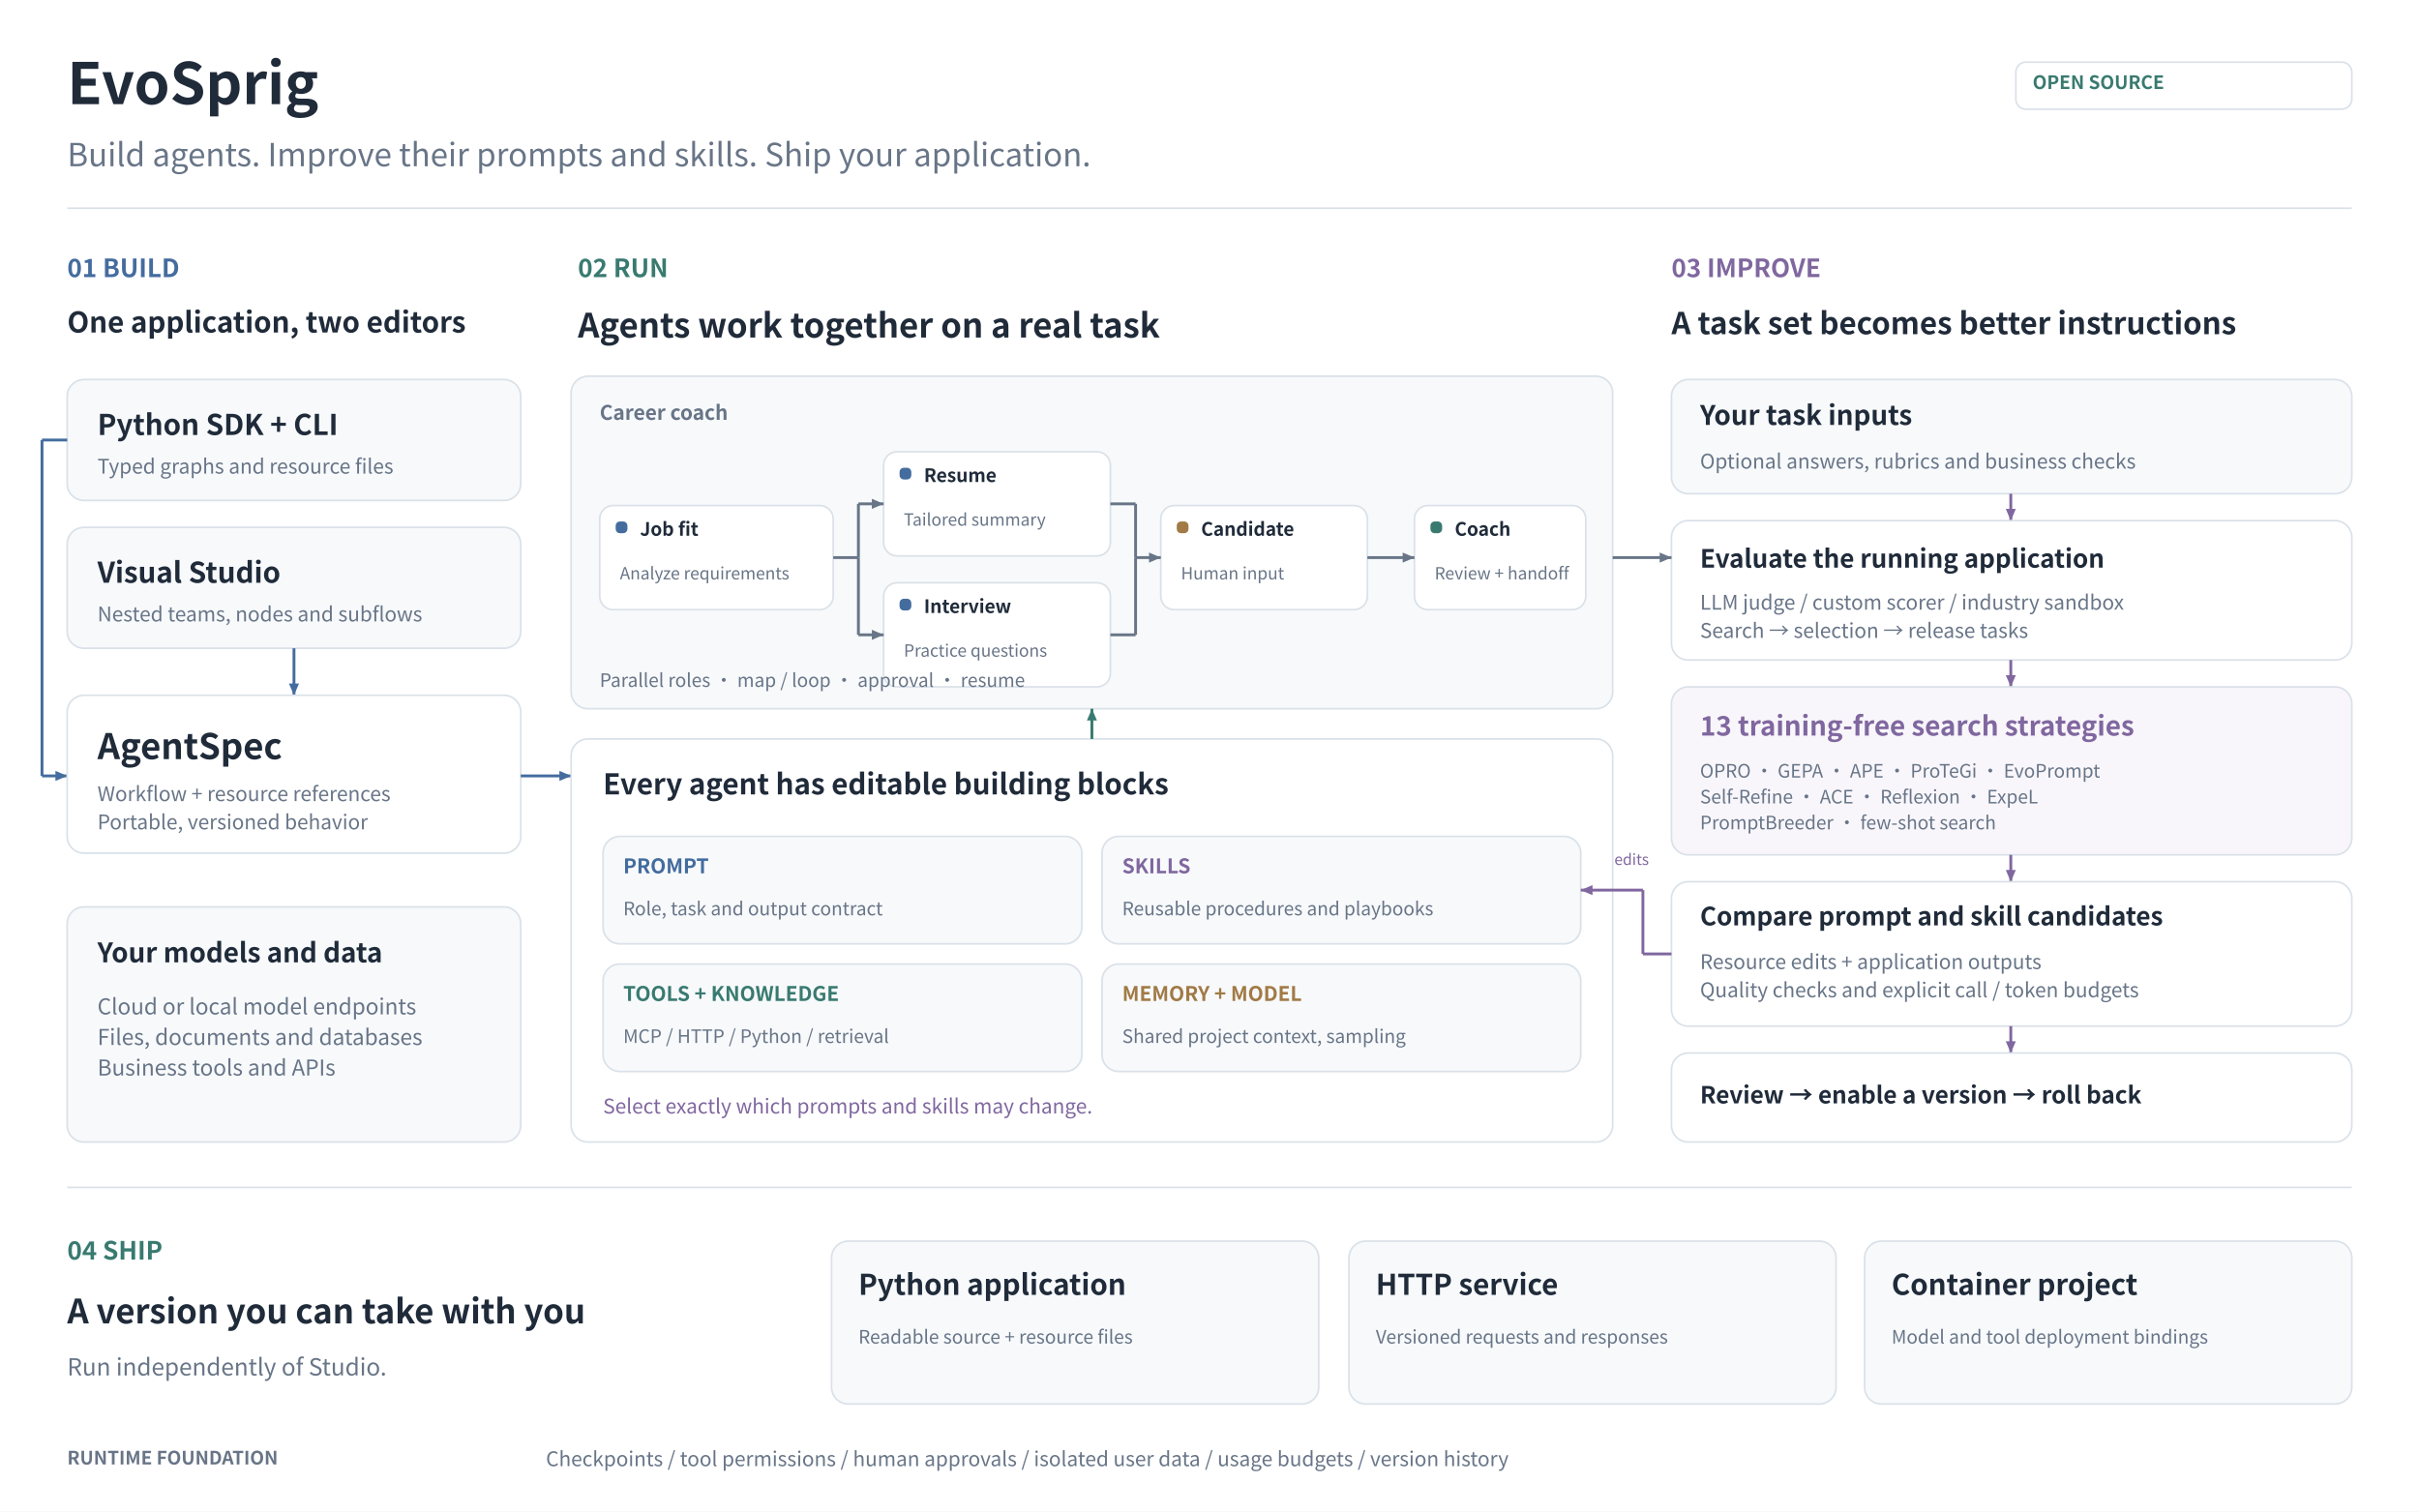
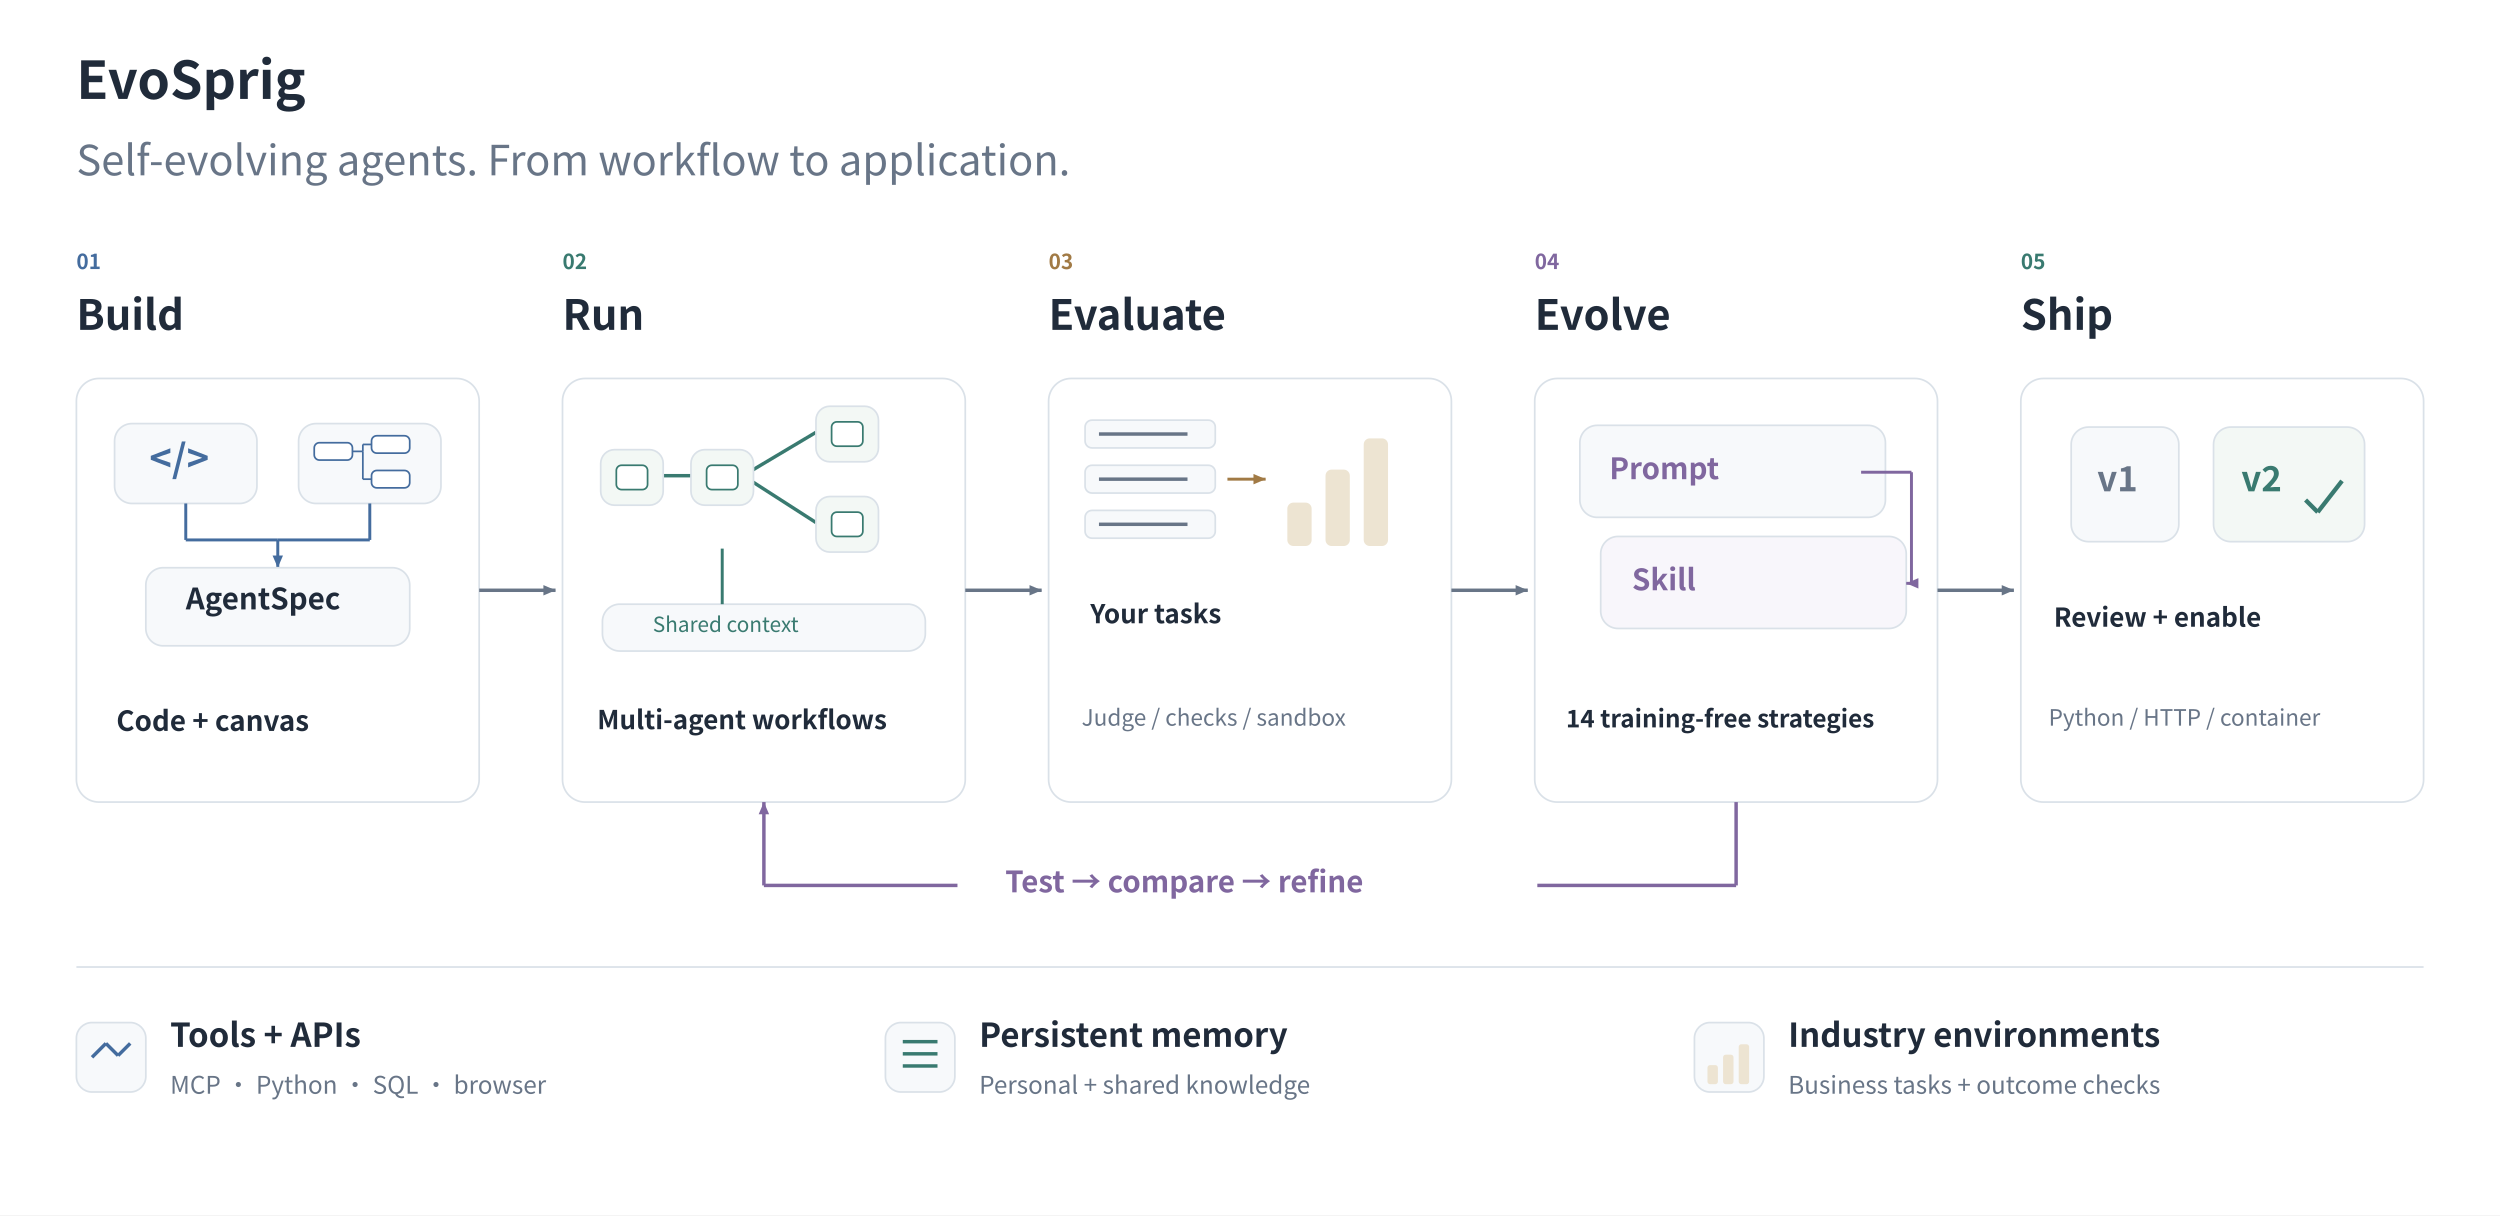
- <svg xmlns="http://www.w3.org/2000/svg" width="2880" height="1800" viewBox="0 0 1440 900">
-   <rect width="1440" height="900" fill="white" />
-   <text x="40" y="62.0" font-family="Noto Sans CJK SC,Arial,sans-serif" font-size="34" font-weight="700" fill="#202B3A">EvoSprig</text>
-   <text x="40" y="99.0" font-family="Noto Sans CJK SC,Arial,sans-serif" font-size="19" font-weight="400" fill="#687587">Build agents. Improve their prompts and skills. Ship your application.</text>
-   <rect x="1200" y="37" width="200" height="28" rx="6" fill="#FFFFFF" stroke="#DAE1E8" />
-   <text x="1210" y="53.0" font-family="Noto Sans CJK SC,Arial,sans-serif" font-size="11" font-weight="700" fill="#397A70">OPEN SOURCE</text>
-   <path d="M40,124 L1400,124" fill="none" stroke="#DAE1E8" stroke-width="1" />
-   <text x="40" y="165.0" font-family="Noto Sans CJK SC,Arial,sans-serif" font-size="15" font-weight="700" fill="#446C9E">01  BUILD</text>
-   <text x="40" y="198.0" font-family="Noto Sans CJK SC,Arial,sans-serif" font-size="17" font-weight="700" fill="#202B3A">One application, two editors</text>
-   <rect x="40" y="226" width="270" height="72" rx="10" fill="#F7F9FB" stroke="#DAE1E8" />
-   <text x="58" y="259.0" font-family="Noto Sans CJK SC,Arial,sans-serif" font-size="17" font-weight="700" fill="#202B3A">Python SDK + CLI</text>
-   <text x="58" y="282.0" font-family="Noto Sans CJK SC,Arial,sans-serif" font-size="12" font-weight="400" fill="#687587">Typed graphs and resource files</text>
-   <rect x="40" y="314" width="270" height="72" rx="10" fill="#F7F9FB" stroke="#DAE1E8" />
-   <text x="58" y="347.0" font-family="Noto Sans CJK SC,Arial,sans-serif" font-size="17" font-weight="700" fill="#202B3A">Visual Studio</text>
-   <text x="58" y="370.0" font-family="Noto Sans CJK SC,Arial,sans-serif" font-size="12" font-weight="400" fill="#687587">Nested teams, nodes and subflows</text>
-   <path d="M175,386 L175,414" fill="none" stroke="#446C9E" stroke-width="1.7" />
-   <polygon points="175,414 178.0,407.0 172.0,407.0" fill="#446C9E" />
-   <path d="M40,262 L25,262" fill="none" stroke="#446C9E" stroke-width="1.7" />
-   <path d="M25,262 L25,462" fill="none" stroke="#446C9E" stroke-width="1.7" />
-   <path d="M25,462 L40,462" fill="none" stroke="#446C9E" stroke-width="1.7" />
-   <polygon points="40,462 33.0,459.0 33.0,465.0" fill="#446C9E" />
-   <rect x="40" y="414" width="270" height="94" rx="10" fill="#FFFFFF" stroke="#DAE1E8" />
-   <text x="58" y="452.0" font-family="Noto Sans CJK SC,Arial,sans-serif" font-size="21" font-weight="700" fill="#202B3A">AgentSpec</text>
-   <text x="58" y="477.0" font-family="Noto Sans CJK SC,Arial,sans-serif" font-size="12" font-weight="400" fill="#687587">Workflow + resource references</text>
-   <text x="58" y="493.8" font-family="Noto Sans CJK SC,Arial,sans-serif" font-size="12" font-weight="400" fill="#687587">Portable, versioned behavior</text>
-   <path d="M310,462 L340,462" fill="none" stroke="#446C9E" stroke-width="1.7" />
-   <polygon points="340,462 333.0,459.0 333.0,465.0" fill="#446C9E" />
-   <rect x="40" y="540" width="270" height="140" rx="10" fill="#F7F9FB" stroke="#DAE1E8" />
-   <text x="58" y="573.0" font-family="Noto Sans CJK SC,Arial,sans-serif" font-size="16" font-weight="700" fill="#202B3A">Your models and data</text>
-   <text x="58" y="604.0" font-family="Noto Sans CJK SC,Arial,sans-serif" font-size="13" font-weight="400" fill="#687587">Cloud or local model endpoints</text>
-   <text x="58" y="622.2" font-family="Noto Sans CJK SC,Arial,sans-serif" font-size="13" font-weight="400" fill="#687587">Files, documents and databases</text>
-   <text x="58" y="640.4" font-family="Noto Sans CJK SC,Arial,sans-serif" font-size="13" font-weight="400" fill="#687587">Business tools and APIs</text>
-   <text x="344" y="165.0" font-family="Noto Sans CJK SC,Arial,sans-serif" font-size="15" font-weight="700" fill="#397A70">02  RUN</text>
-   <text x="344" y="201.0" font-family="Noto Sans CJK SC,Arial,sans-serif" font-size="20" font-weight="700" fill="#202B3A">Agents work together on a real task</text>
-   <rect x="340" y="224" width="620" height="198" rx="10" fill="#F7F9FB" stroke="#DAE1E8" />
-   <text x="357" y="250.0" font-family="Noto Sans CJK SC,Arial,sans-serif" font-size="12" font-weight="700" fill="#687587">Career coach</text>
-   <rect x="357" y="301" width="139" height="62" rx="8" fill="#FFFFFF" stroke="#DAE1E8" />
-   <rect x="367" y="311" width="6" height="6" rx="2" fill="#446C9E" stroke="#446C9E" />
-   <text x="381" y="319.0" font-family="Noto Sans CJK SC,Arial,sans-serif" font-size="11" font-weight="700" fill="#202B3A">Job fit</text>
-   <text x="369" y="345.0" font-family="Noto Sans CJK SC,Arial,sans-serif" font-size="10" font-weight="400" fill="#687587">Analyze requirements</text>
-   <rect x="526" y="269" width="135" height="62" rx="8" fill="#FFFFFF" stroke="#DAE1E8" />
-   <rect x="536" y="279" width="6" height="6" rx="2" fill="#446C9E" stroke="#446C9E" />
-   <text x="550" y="287.0" font-family="Noto Sans CJK SC,Arial,sans-serif" font-size="11" font-weight="700" fill="#202B3A">Resume</text>
-   <text x="538" y="313.0" font-family="Noto Sans CJK SC,Arial,sans-serif" font-size="10" font-weight="400" fill="#687587">Tailored summary</text>
-   <rect x="526" y="347" width="135" height="62" rx="8" fill="#FFFFFF" stroke="#DAE1E8" />
-   <rect x="536" y="357" width="6" height="6" rx="2" fill="#446C9E" stroke="#446C9E" />
-   <text x="550" y="365.0" font-family="Noto Sans CJK SC,Arial,sans-serif" font-size="11" font-weight="700" fill="#202B3A">Interview</text>
-   <text x="538" y="391.0" font-family="Noto Sans CJK SC,Arial,sans-serif" font-size="10" font-weight="400" fill="#687587">Practice questions</text>
-   <rect x="691" y="301" width="123" height="62" rx="8" fill="#FFFFFF" stroke="#DAE1E8" />
-   <rect x="701" y="311" width="6" height="6" rx="2" fill="#A17A45" stroke="#A17A45" />
-   <text x="715" y="319.0" font-family="Noto Sans CJK SC,Arial,sans-serif" font-size="11" font-weight="700" fill="#202B3A">Candidate</text>
-   <text x="703" y="345.0" font-family="Noto Sans CJK SC,Arial,sans-serif" font-size="10" font-weight="400" fill="#687587">Human input</text>
-   <rect x="842" y="301" width="102" height="62" rx="8" fill="#FFFFFF" stroke="#DAE1E8" />
-   <rect x="852" y="311" width="6" height="6" rx="2" fill="#397A70" stroke="#397A70" />
-   <text x="866" y="319.0" font-family="Noto Sans CJK SC,Arial,sans-serif" font-size="11" font-weight="700" fill="#202B3A">Coach</text>
-   <text x="854" y="345.0" font-family="Noto Sans CJK SC,Arial,sans-serif" font-size="10" font-weight="400" fill="#687587">Review + handoff</text>
-   <path d="M496,332 L511,332" fill="none" stroke="#687587" stroke-width="1.7" />
-   <path d="M511,332 L511,300" fill="none" stroke="#687587" stroke-width="1.7" />
-   <path d="M511,300 L526,300" fill="none" stroke="#687587" stroke-width="1.7" />
-   <polygon points="526,300 519.0,297.0 519.0,303.0" fill="#687587" />
-   <path d="M511,332 L511,378" fill="none" stroke="#687587" stroke-width="1.7" />
-   <path d="M511,378 L526,378" fill="none" stroke="#687587" stroke-width="1.7" />
-   <polygon points="526,378 519.0,375.0 519.0,381.0" fill="#687587" />
-   <path d="M661,300 L676,300" fill="none" stroke="#687587" stroke-width="1.7" />
-   <path d="M676,300 L676,332" fill="none" stroke="#687587" stroke-width="1.7" />
-   <path d="M676,332 L691,332" fill="none" stroke="#687587" stroke-width="1.7" />
-   <polygon points="691,332 684.0,329.0 684.0,335.0" fill="#687587" />
-   <path d="M661,378 L676,378" fill="none" stroke="#687587" stroke-width="1.7" />
-   <path d="M676,378 L676,332" fill="none" stroke="#687587" stroke-width="1.7" />
-   <path d="M814,332 L842,332" fill="none" stroke="#687587" stroke-width="1.7" />
-   <polygon points="842,332 835.0,329.0 835.0,335.0" fill="#687587" />
-   <text x="357" y="409.0" font-family="Noto Sans CJK SC,Arial,sans-serif" font-size="11" font-weight="400" fill="#687587">Parallel roles · map / loop · approval · resume</text>
-   <rect x="340" y="440" width="620" height="240" rx="10" fill="#FFFFFF" stroke="#DAE1E8" />
-   <text x="359" y="473.0" font-family="Noto Sans CJK SC,Arial,sans-serif" font-size="17" font-weight="700" fill="#202B3A">Every agent has editable building blocks</text>
-   <rect x="359" y="498" width="285" height="64" rx="10" fill="#F7F9FB" stroke="#DAE1E8" />
-   <text x="371" y="520.0" font-family="Noto Sans CJK SC,Arial,sans-serif" font-size="12" font-weight="700" fill="#446C9E">PROMPT</text>
-   <text x="371" y="545.0" font-family="Noto Sans CJK SC,Arial,sans-serif" font-size="11" font-weight="400" fill="#687587">Role, task and output contract</text>
-   <rect x="656" y="498" width="285" height="64" rx="10" fill="#F7F9FB" stroke="#DAE1E8" />
-   <text x="668" y="520.0" font-family="Noto Sans CJK SC,Arial,sans-serif" font-size="12" font-weight="700" fill="#80679F">SKILLS</text>
-   <text x="668" y="545.0" font-family="Noto Sans CJK SC,Arial,sans-serif" font-size="11" font-weight="400" fill="#687587">Reusable procedures and playbooks</text>
-   <rect x="359" y="574" width="285" height="64" rx="10" fill="#F7F9FB" stroke="#DAE1E8" />
-   <text x="371" y="596.0" font-family="Noto Sans CJK SC,Arial,sans-serif" font-size="12" font-weight="700" fill="#397A70">TOOLS + KNOWLEDGE</text>
-   <text x="371" y="621.0" font-family="Noto Sans CJK SC,Arial,sans-serif" font-size="11" font-weight="400" fill="#687587">MCP / HTTP / Python / retrieval</text>
-   <rect x="656" y="574" width="285" height="64" rx="10" fill="#F7F9FB" stroke="#DAE1E8" />
-   <text x="668" y="596.0" font-family="Noto Sans CJK SC,Arial,sans-serif" font-size="12" font-weight="700" fill="#A17A45">MEMORY + MODEL</text>
-   <text x="668" y="621.0" font-family="Noto Sans CJK SC,Arial,sans-serif" font-size="11" font-weight="400" fill="#687587">Shared project context, sampling</text>
-   <text x="359" y="663.0" font-family="Noto Sans CJK SC,Arial,sans-serif" font-size="12" font-weight="400" fill="#80679F">Select exactly which prompts and skills may change.</text>
-   <path d="M650,440 L650,422" fill="none" stroke="#397A70" stroke-width="1.7" />
-   <polygon points="650,422 647.0,429.0 653.0,429.0" fill="#397A70" />
-   <text x="995" y="165.0" font-family="Noto Sans CJK SC,Arial,sans-serif" font-size="15" font-weight="700" fill="#80679F">03  IMPROVE</text>
-   <text x="995" y="199.0" font-family="Noto Sans CJK SC,Arial,sans-serif" font-size="18" font-weight="700" fill="#202B3A">A task set becomes better instructions</text>
-   <rect x="995" y="226" width="405" height="68" rx="10" fill="#F7F9FB" stroke="#DAE1E8" />
-   <text x="1012" y="253.0" font-family="Noto Sans CJK SC,Arial,sans-serif" font-size="16" font-weight="700" fill="#202B3A">Your task inputs</text>
-   <text x="1012" y="279.0" font-family="Noto Sans CJK SC,Arial,sans-serif" font-size="12" font-weight="400" fill="#687587">Optional answers, rubrics and business checks</text>
-   <path d="M1197,294 L1197,310" fill="none" stroke="#80679F" stroke-width="1.7" />
-   <polygon points="1197,310 1200.0,303.0 1194.0,303.0" fill="#80679F" />
-   <rect x="995" y="310" width="405" height="83" rx="10" fill="#FFFFFF" stroke="#DAE1E8" />
-   <text x="1012" y="338.0" font-family="Noto Sans CJK SC,Arial,sans-serif" font-size="15" font-weight="700" fill="#202B3A">Evaluate the running application</text>
-   <text x="1012" y="363.0" font-family="Noto Sans CJK SC,Arial,sans-serif" font-size="12" font-weight="400" fill="#687587">LLM judge / custom scorer / industry sandbox</text>
-   <text x="1012" y="379.8" font-family="Noto Sans CJK SC,Arial,sans-serif" font-size="12" font-weight="400" fill="#687587">Search → selection → release tasks</text>
-   <path d="M960,332 L995,332" fill="none" stroke="#687587" stroke-width="1.7" />
-   <polygon points="995,332 988.0,329.0 988.0,335.0" fill="#687587" />
-   <path d="M1197,393 L1197,409" fill="none" stroke="#80679F" stroke-width="1.7" />
-   <polygon points="1197,409 1200.0,402.0 1194.0,402.0" fill="#80679F" />
-   <rect x="995" y="409" width="405" height="100" rx="10" fill="#F8F6FB" stroke="#DAE1E8" />
-   <text x="1012" y="438.0" font-family="Noto Sans CJK SC,Arial,sans-serif" font-size="16" font-weight="700" fill="#80679F">13 training-free search strategies</text>
-   <text x="1012" y="463.0" font-family="Noto Sans CJK SC,Arial,sans-serif" font-size="11" font-weight="400" fill="#687587">OPRO · GEPA · APE · ProTeGi · EvoPrompt</text>
-   <text x="1012" y="478.4" font-family="Noto Sans CJK SC,Arial,sans-serif" font-size="11" font-weight="400" fill="#687587">Self-Refine · ACE · Reflexion · ExpeL</text>
-   <text x="1012" y="493.8" font-family="Noto Sans CJK SC,Arial,sans-serif" font-size="11" font-weight="400" fill="#687587">PromptBreeder · few-shot search</text>
-   <path d="M1197,509 L1197,525" fill="none" stroke="#80679F" stroke-width="1.7" />
-   <polygon points="1197,525 1200.0,518.0 1194.0,518.0" fill="#80679F" />
-   <rect x="995" y="525" width="405" height="86" rx="10" fill="#FFFFFF" stroke="#DAE1E8" />
-   <text x="1012" y="551.0" font-family="Noto Sans CJK SC,Arial,sans-serif" font-size="15" font-weight="700" fill="#202B3A">Compare prompt and skill candidates</text>
-   <text x="1012" y="577.0" font-family="Noto Sans CJK SC,Arial,sans-serif" font-size="12" font-weight="400" fill="#687587">Resource edits + application outputs</text>
-   <text x="1012" y="593.8" font-family="Noto Sans CJK SC,Arial,sans-serif" font-size="12" font-weight="400" fill="#687587">Quality checks and explicit call / token budgets</text>
-   <path d="M995,568 L978,568" fill="none" stroke="#80679F" stroke-width="1.7" />
-   <path d="M978,568 L978,530" fill="none" stroke="#80679F" stroke-width="1.7" />
-   <path d="M978,530 L941,530" fill="none" stroke="#80679F" stroke-width="1.7" />
-   <polygon points="941,530 948.0,533.0 948.0,527.0" fill="#80679F" />
-   <text x="961" y="515.0" font-family="Noto Sans CJK SC,Arial,sans-serif" font-size="9" font-weight="400" fill="#80679F">edits</text>
-   <path d="M1197,611 L1197,627" fill="none" stroke="#80679F" stroke-width="1.7" />
-   <polygon points="1197,627 1200.0,620.0 1194.0,620.0" fill="#80679F" />
-   <rect x="995" y="627" width="405" height="53" rx="10" fill="#FFFFFF" stroke="#DAE1E8" />
-   <text x="1012" y="657.0" font-family="Noto Sans CJK SC,Arial,sans-serif" font-size="14" font-weight="700" fill="#202B3A">Review → enable a version → roll back</text>
-   <path d="M40,707 L1400,707" fill="none" stroke="#DAE1E8" stroke-width="1" />
-   <text x="40" y="750.0" font-family="Noto Sans CJK SC,Arial,sans-serif" font-size="15" font-weight="700" fill="#397A70">04  SHIP</text>
-   <text x="40" y="788.0" font-family="Noto Sans CJK SC,Arial,sans-serif" font-size="20" font-weight="700" fill="#202B3A">A version you can take with you</text>
-   <text x="40" y="819.0" font-family="Noto Sans CJK SC,Arial,sans-serif" font-size="14" font-weight="400" fill="#687587">Run independently of Studio.</text>
-   <rect x="495" y="739" width="290" height="97" rx="10" fill="#F7F9FB" stroke="#DAE1E8" />
-   <text x="511" y="771.0" font-family="Noto Sans CJK SC,Arial,sans-serif" font-size="17" font-weight="700" fill="#202B3A">Python application</text>
-   <text x="511" y="800.0" font-family="Noto Sans CJK SC,Arial,sans-serif" font-size="11" font-weight="400" fill="#687587">Readable source + resource files</text>
-   <rect x="803" y="739" width="290" height="97" rx="10" fill="#F7F9FB" stroke="#DAE1E8" />
-   <text x="819" y="771.0" font-family="Noto Sans CJK SC,Arial,sans-serif" font-size="17" font-weight="700" fill="#202B3A">HTTP service</text>
-   <text x="819" y="800.0" font-family="Noto Sans CJK SC,Arial,sans-serif" font-size="11" font-weight="400" fill="#687587">Versioned requests and responses</text>
-   <rect x="1110" y="739" width="290" height="97" rx="10" fill="#F7F9FB" stroke="#DAE1E8" />
-   <text x="1126" y="771.0" font-family="Noto Sans CJK SC,Arial,sans-serif" font-size="17" font-weight="700" fill="#202B3A">Container project</text>
-   <text x="1126" y="800.0" font-family="Noto Sans CJK SC,Arial,sans-serif" font-size="11" font-weight="400" fill="#687587">Model and tool deployment bindings</text>
-   <text x="40" y="872.0" font-family="Noto Sans CJK SC,Arial,sans-serif" font-size="11" font-weight="700" fill="#687587">RUNTIME FOUNDATION</text>
-   <text x="325" y="873.0" font-family="Noto Sans CJK SC,Arial,sans-serif" font-size="12" font-weight="400" fill="#687587">Checkpoints  /  tool permissions  /  human approvals  /  isolated user data  /  usage budgets  /  version history</text>
+ <svg xmlns="http://www.w3.org/2000/svg" width="2880" height="1400" viewBox="0 0 1440 700">
+   <rect width="1440" height="700" fill="white" />
+   <text x="44" y="57.0" font-family="Noto Sans CJK SC,Arial,sans-serif" font-size="30" font-weight="700" fill="#202B3A">EvoSprig</text>
+   <text x="44" y="101.0" font-family="Noto Sans CJK SC,Arial,sans-serif" font-size="24" font-weight="400" fill="#687587">Self-evolving agents. From workflow to application.</text>
+   <text x="44" y="155.0" font-family="Noto Sans CJK SC,Arial,sans-serif" font-size="12" font-weight="700" fill="#446C9E">01</text>
+   <text x="44" y="190.0" font-family="Noto Sans CJK SC,Arial,sans-serif" font-size="24" font-weight="700" fill="#202B3A">Build</text>
+   <rect x="44" y="218" width="232" height="244" rx="13" fill="#FFFFFF" stroke="#DAE1E8" />
+   <path d="M276,340 L320,340" fill="none" stroke="#687587" stroke-width="2" />
+   <polygon points="320,340 313.0,337.0 313.0,343.0" fill="#687587" />
+   <text x="324" y="155.0" font-family="Noto Sans CJK SC,Arial,sans-serif" font-size="12" font-weight="700" fill="#397A70">02</text>
+   <text x="324" y="190.0" font-family="Noto Sans CJK SC,Arial,sans-serif" font-size="24" font-weight="700" fill="#202B3A">Run</text>
+   <rect x="324" y="218" width="232" height="244" rx="13" fill="#FFFFFF" stroke="#DAE1E8" />
+   <path d="M556,340 L600,340" fill="none" stroke="#687587" stroke-width="2" />
+   <polygon points="600,340 593.0,337.0 593.0,343.0" fill="#687587" />
+   <text x="604" y="155.0" font-family="Noto Sans CJK SC,Arial,sans-serif" font-size="12" font-weight="700" fill="#A17A45">03</text>
+   <text x="604" y="190.0" font-family="Noto Sans CJK SC,Arial,sans-serif" font-size="24" font-weight="700" fill="#202B3A">Evaluate</text>
+   <rect x="604" y="218" width="232" height="244" rx="13" fill="#FFFFFF" stroke="#DAE1E8" />
+   <path d="M836,340 L880,340" fill="none" stroke="#687587" stroke-width="2" />
+   <polygon points="880,340 873.0,337.0 873.0,343.0" fill="#687587" />
+   <text x="884" y="155.0" font-family="Noto Sans CJK SC,Arial,sans-serif" font-size="12" font-weight="700" fill="#80679F">04</text>
+   <text x="884" y="190.0" font-family="Noto Sans CJK SC,Arial,sans-serif" font-size="24" font-weight="700" fill="#202B3A">Evolve</text>
+   <rect x="884" y="218" width="232" height="244" rx="13" fill="#FFFFFF" stroke="#DAE1E8" />
+   <path d="M1116,340 L1160,340" fill="none" stroke="#687587" stroke-width="2" />
+   <polygon points="1160,340 1153.0,337.0 1153.0,343.0" fill="#687587" />
+   <text x="1164" y="155.0" font-family="Noto Sans CJK SC,Arial,sans-serif" font-size="12" font-weight="700" fill="#397A70">05</text>
+   <text x="1164" y="190.0" font-family="Noto Sans CJK SC,Arial,sans-serif" font-size="24" font-weight="700" fill="#202B3A">Ship</text>
+   <rect x="1164" y="218" width="232" height="244" rx="13" fill="#FFFFFF" stroke="#DAE1E8" />
+   <rect x="66" y="244" width="82" height="46" rx="10" fill="#F7F9FB" stroke="#DAE1E8" />
+   <text x="86" y="272.0" font-family="Noto Sans CJK SC,Arial,sans-serif" font-size="22" font-weight="700" fill="#446C9E">&lt;/&gt;</text>
+   <rect x="172" y="244" width="82" height="46" rx="10" fill="#F7F9FB" stroke="#DAE1E8" />
+   <rect x="181" y="255" width="22" height="10" rx="3" fill="#FFFFFF" stroke="#446C9E" />
+   <rect x="214" y="251" width="22" height="10" rx="3" fill="#FFFFFF" stroke="#446C9E" />
+   <rect x="214" y="271" width="22" height="10" rx="3" fill="#FFFFFF" stroke="#446C9E" />
+   <path d="M203,260 L209,260" fill="none" stroke="#446C9E" stroke-width="1" />
+   <path d="M209,260 L209,256" fill="none" stroke="#446C9E" stroke-width="1" />
+   <path d="M209,256 L214,256" fill="none" stroke="#446C9E" stroke-width="1" />
+   <path d="M209,260 L209,276" fill="none" stroke="#446C9E" stroke-width="1" />
+   <path d="M209,276 L214,276" fill="none" stroke="#446C9E" stroke-width="1" />
+   <path d="M107,290 L107,311" fill="none" stroke="#446C9E" stroke-width="1.7" />
+   <path d="M107,311 L160,311" fill="none" stroke="#446C9E" stroke-width="1.7" />
+   <path d="M160,311 L160,327" fill="none" stroke="#446C9E" stroke-width="1.7" />
+   <polygon points="160,327 163.0,320.0 157.0,320.0" fill="#446C9E" />
+   <path d="M213,290 L213,311" fill="none" stroke="#446C9E" stroke-width="1.7" />
+   <path d="M213,311 L160,311" fill="none" stroke="#446C9E" stroke-width="1.7" />
+   <rect x="84" y="327" width="152" height="45" rx="10" fill="#F7F9FB" stroke="#DAE1E8" />
+   <text x="107" y="351.0" font-family="Noto Sans CJK SC,Arial,sans-serif" font-size="17" font-weight="700" fill="#202B3A">AgentSpec</text>
+   <text x="67" y="421.0" font-family="Noto Sans CJK SC,Arial,sans-serif" font-size="16" font-weight="700" fill="#202B3A">Code + canvas</text>
+   <path d="M353,274 L398,274" fill="none" stroke="#397A70" stroke-width="2" />
+   <path d="M428,274 L470,249" fill="none" stroke="#397A70" stroke-width="2" />
+   <path d="M428,274 L470,301" fill="none" stroke="#397A70" stroke-width="2" />
+   <rect x="346" y="259" width="36" height="32" rx="8" fill="#F3F8F5" stroke="#DAE1E8" />
+   <rect x="355" y="268" width="18" height="14" rx="3" fill="#FFFFFF" stroke="#397A70" />
+   <rect x="398" y="259" width="36" height="32" rx="8" fill="#F3F8F5" stroke="#DAE1E8" />
+   <rect x="407" y="268" width="18" height="14" rx="3" fill="#FFFFFF" stroke="#397A70" />
+   <rect x="470" y="234" width="36" height="32" rx="8" fill="#F3F8F5" stroke="#DAE1E8" />
+   <rect x="479" y="243" width="18" height="14" rx="3" fill="#FFFFFF" stroke="#397A70" />
+   <rect x="470" y="286" width="36" height="32" rx="8" fill="#F3F8F5" stroke="#DAE1E8" />
+   <rect x="479" y="295" width="18" height="14" rx="3" fill="#FFFFFF" stroke="#397A70" />
+   <rect x="347" y="348" width="186" height="27" rx="10" fill="#F7F9FB" stroke="#DAE1E8" />
+   <text x="376" y="364.0" font-family="Noto Sans CJK SC,Arial,sans-serif" font-size="12" font-weight="400" fill="#397A70">Shared context</text>
+   <path d="M416,316 L416,348" fill="none" stroke="#397A70" stroke-width="1.7" />
+   <text x="344" y="420.0" font-family="Noto Sans CJK SC,Arial,sans-serif" font-size="15" font-weight="700" fill="#202B3A">Multi-agent workflows</text>
+   <rect x="625" y="242" width="75" height="16" rx="4" fill="#F7F9FB" stroke="#DAE1E8" />
+   <path d="M633,250 L684,250" fill="none" stroke="#687587" stroke-width="2" />
+   <rect x="625" y="268" width="75" height="16" rx="4" fill="#F7F9FB" stroke="#DAE1E8" />
+   <path d="M633,276 L684,276" fill="none" stroke="#687587" stroke-width="2" />
+   <rect x="625" y="294" width="75" height="16" rx="4" fill="#F7F9FB" stroke="#DAE1E8" />
+   <path d="M633,302 L684,302" fill="none" stroke="#687587" stroke-width="2" />
+   <path d="M707,276 L729,276" fill="none" stroke="#A17A45" stroke-width="1.7" />
+   <polygon points="729,276 722.0,273.0 722.0,279.0" fill="#A17A45" />
+   <rect x="742" y="290" width="13" height="24" rx="3" fill="#EDE4D2" stroke="#EDE4D2" />
+   <rect x="764" y="271" width="13" height="43" rx="3" fill="#EDE4D2" stroke="#EDE4D2" />
+   <rect x="786" y="253" width="13" height="61" rx="3" fill="#EDE4D2" stroke="#EDE4D2" />
+   <text x="628" y="359.0" font-family="Noto Sans CJK SC,Arial,sans-serif" font-size="15" font-weight="700" fill="#202B3A">Your tasks</text>
+   <text x="623" y="418.0" font-family="Noto Sans CJK SC,Arial,sans-serif" font-size="13" font-weight="400" fill="#687587">Judge / checks / sandbox</text>
+   <rect x="910" y="245" width="176" height="53" rx="10" fill="#F7F9FB" stroke="#DAE1E8" />
+   <text x="927" y="276.0" font-family="Noto Sans CJK SC,Arial,sans-serif" font-size="17" font-weight="700" fill="#80679F">Prompt</text>
+   <rect x="922" y="309" width="176" height="53" rx="10" fill="#F8F6FB" stroke="#DAE1E8" />
+   <text x="940" y="340.0" font-family="Noto Sans CJK SC,Arial,sans-serif" font-size="17" font-weight="700" fill="#80679F">Skill</text>
+   <path d="M1072,272 L1101,272" fill="none" stroke="#80679F" stroke-width="1.7" />
+   <path d="M1101,272 L1101,336" fill="none" stroke="#80679F" stroke-width="1.7" />
+   <path d="M1101,336 L1098,336" fill="none" stroke="#80679F" stroke-width="1.7" />
+   <polygon points="1098,336 1105.0,339.0 1105.0,333.0" fill="#80679F" />
+   <text x="902" y="419.0" font-family="Noto Sans CJK SC,Arial,sans-serif" font-size="14" font-weight="700" fill="#202B3A">14 training-free strategies</text>
+   <rect x="1193" y="246" width="62" height="66" rx="10" fill="#F7F9FB" stroke="#DAE1E8" />
+   <text x="1208" y="283.0" font-family="Noto Sans CJK SC,Arial,sans-serif" font-size="20" font-weight="700" fill="#687587">v1</text>
+   <rect x="1275" y="246" width="87" height="66" rx="10" fill="#F3F8F5" stroke="#DAE1E8" />
+   <text x="1291" y="283.0" font-family="Noto Sans CJK SC,Arial,sans-serif" font-size="20" font-weight="700" fill="#397A70">v2</text>
+   <path d="M1328,288 L1335,295" fill="none" stroke="#397A70" stroke-width="2.5" />
+   <path d="M1335,295 L1349,277" fill="none" stroke="#397A70" stroke-width="2.5" />
+   <text x="1183" y="361.0" font-family="Noto Sans CJK SC,Arial,sans-serif" font-size="15" font-weight="700" fill="#202B3A">Review + enable</text>
+   <text x="1180" y="418.0" font-family="Noto Sans CJK SC,Arial,sans-serif" font-size="13" font-weight="400" fill="#687587">Python / HTTP / container</text>
+   <path d="M1000,462 L1000,510" fill="none" stroke="#80679F" stroke-width="2" />
+   <path d="M1000,510 L440,510" fill="none" stroke="#80679F" stroke-width="2" />
+   <path d="M440,510 L440,462" fill="none" stroke="#80679F" stroke-width="2" />
+   <polygon points="440,462 437.0,469.0 443.0,469.0" fill="#80679F" />
+   <rect x="552" y="493" width="333" height="33" rx="0" fill="#FFFFFF" stroke="#FFFFFF" />
+   <text x="579" y="514.0" font-family="Noto Sans CJK SC,Arial,sans-serif" font-size="17" font-weight="700" fill="#80679F">Test → compare → refine</text>
+   <path d="M44,557 L1396,557" fill="none" stroke="#DAE1E8" stroke-width="1" />
+   <rect x="44" y="589" width="40" height="40" rx="9" fill="#F7F9FB" stroke="#DAE1E8" />
+   <path d="M53,609 L61,601" fill="none" stroke="#446C9E" stroke-width="2" />
+   <path d="M61,601 L68,608" fill="none" stroke="#446C9E" stroke-width="2" />
+   <path d="M68,608 L75,601" fill="none" stroke="#446C9E" stroke-width="2" />
+   <text x="98" y="603.0" font-family="Noto Sans CJK SC,Arial,sans-serif" font-size="19" font-weight="700" fill="#202B3A">Tools + APIs</text>
+   <text x="98" y="630.0" font-family="Noto Sans CJK SC,Arial,sans-serif" font-size="14" font-weight="400" fill="#687587">MCP · Python · SQL · browser</text>
+   <rect x="510" y="589" width="40" height="40" rx="9" fill="#F7F9FB" stroke="#DAE1E8" />
+   <path d="M520,600 L540,600" fill="none" stroke="#397A70" stroke-width="2" />
+   <path d="M520,607 L540,607" fill="none" stroke="#397A70" stroke-width="2" />
+   <path d="M520,614 L540,614" fill="none" stroke="#397A70" stroke-width="2" />
+   <text x="564" y="603.0" font-family="Noto Sans CJK SC,Arial,sans-serif" font-size="19" font-weight="700" fill="#202B3A">Persistent memory</text>
+   <text x="564" y="630.0" font-family="Noto Sans CJK SC,Arial,sans-serif" font-size="14" font-weight="400" fill="#687587">Personal + shared knowledge</text>
+   <rect x="976" y="589" width="40" height="40" rx="9" fill="#F7F9FB" stroke="#DAE1E8" />
+   <rect x="984" y="614" width="5" height="10" rx="1" fill="#EDE4D2" stroke="#EDE4D2" />
+   <rect x="993" y="608" width="5" height="16" rx="1" fill="#EDE4D2" stroke="#EDE4D2" />
+   <rect x="1002" y="602" width="5" height="22" rx="1" fill="#EDE4D2" stroke="#EDE4D2" />
+   <text x="1030" y="603.0" font-family="Noto Sans CJK SC,Arial,sans-serif" font-size="19" font-weight="700" fill="#202B3A">Industry environments</text>
+   <text x="1030" y="630.0" font-family="Noto Sans CJK SC,Arial,sans-serif" font-size="14" font-weight="400" fill="#687587">Business tasks + outcome checks</text>
</svg>
